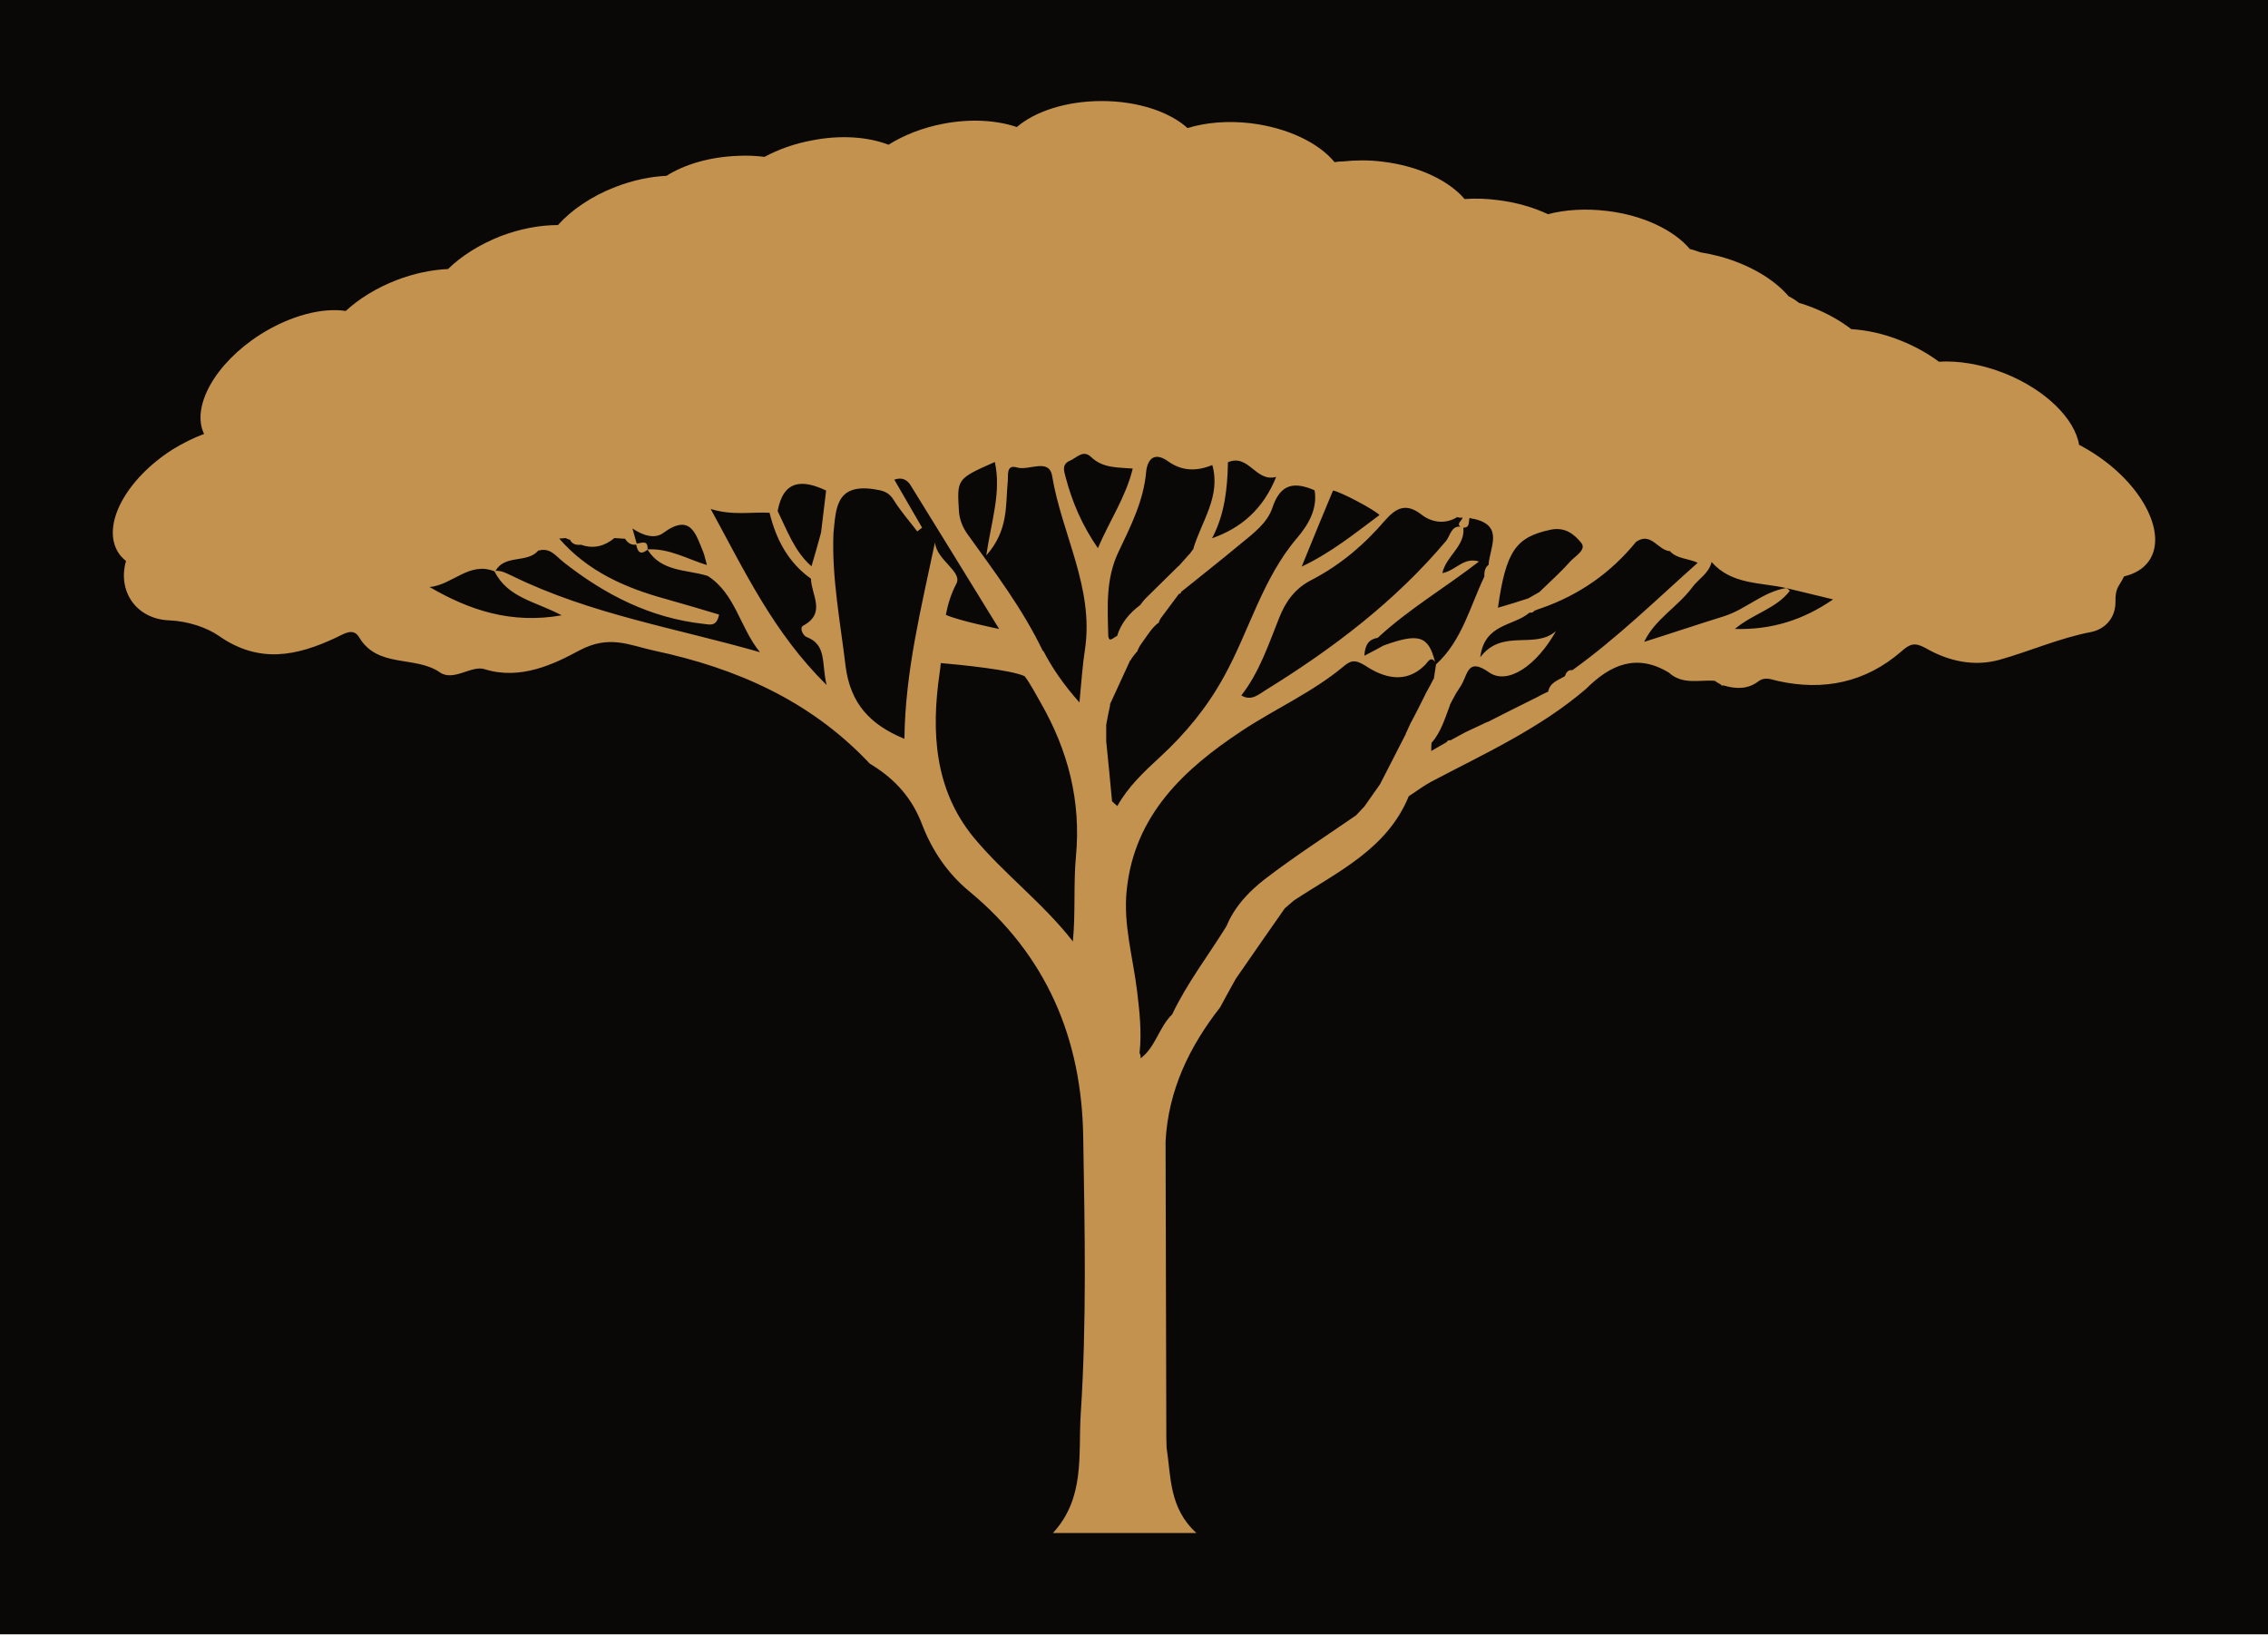
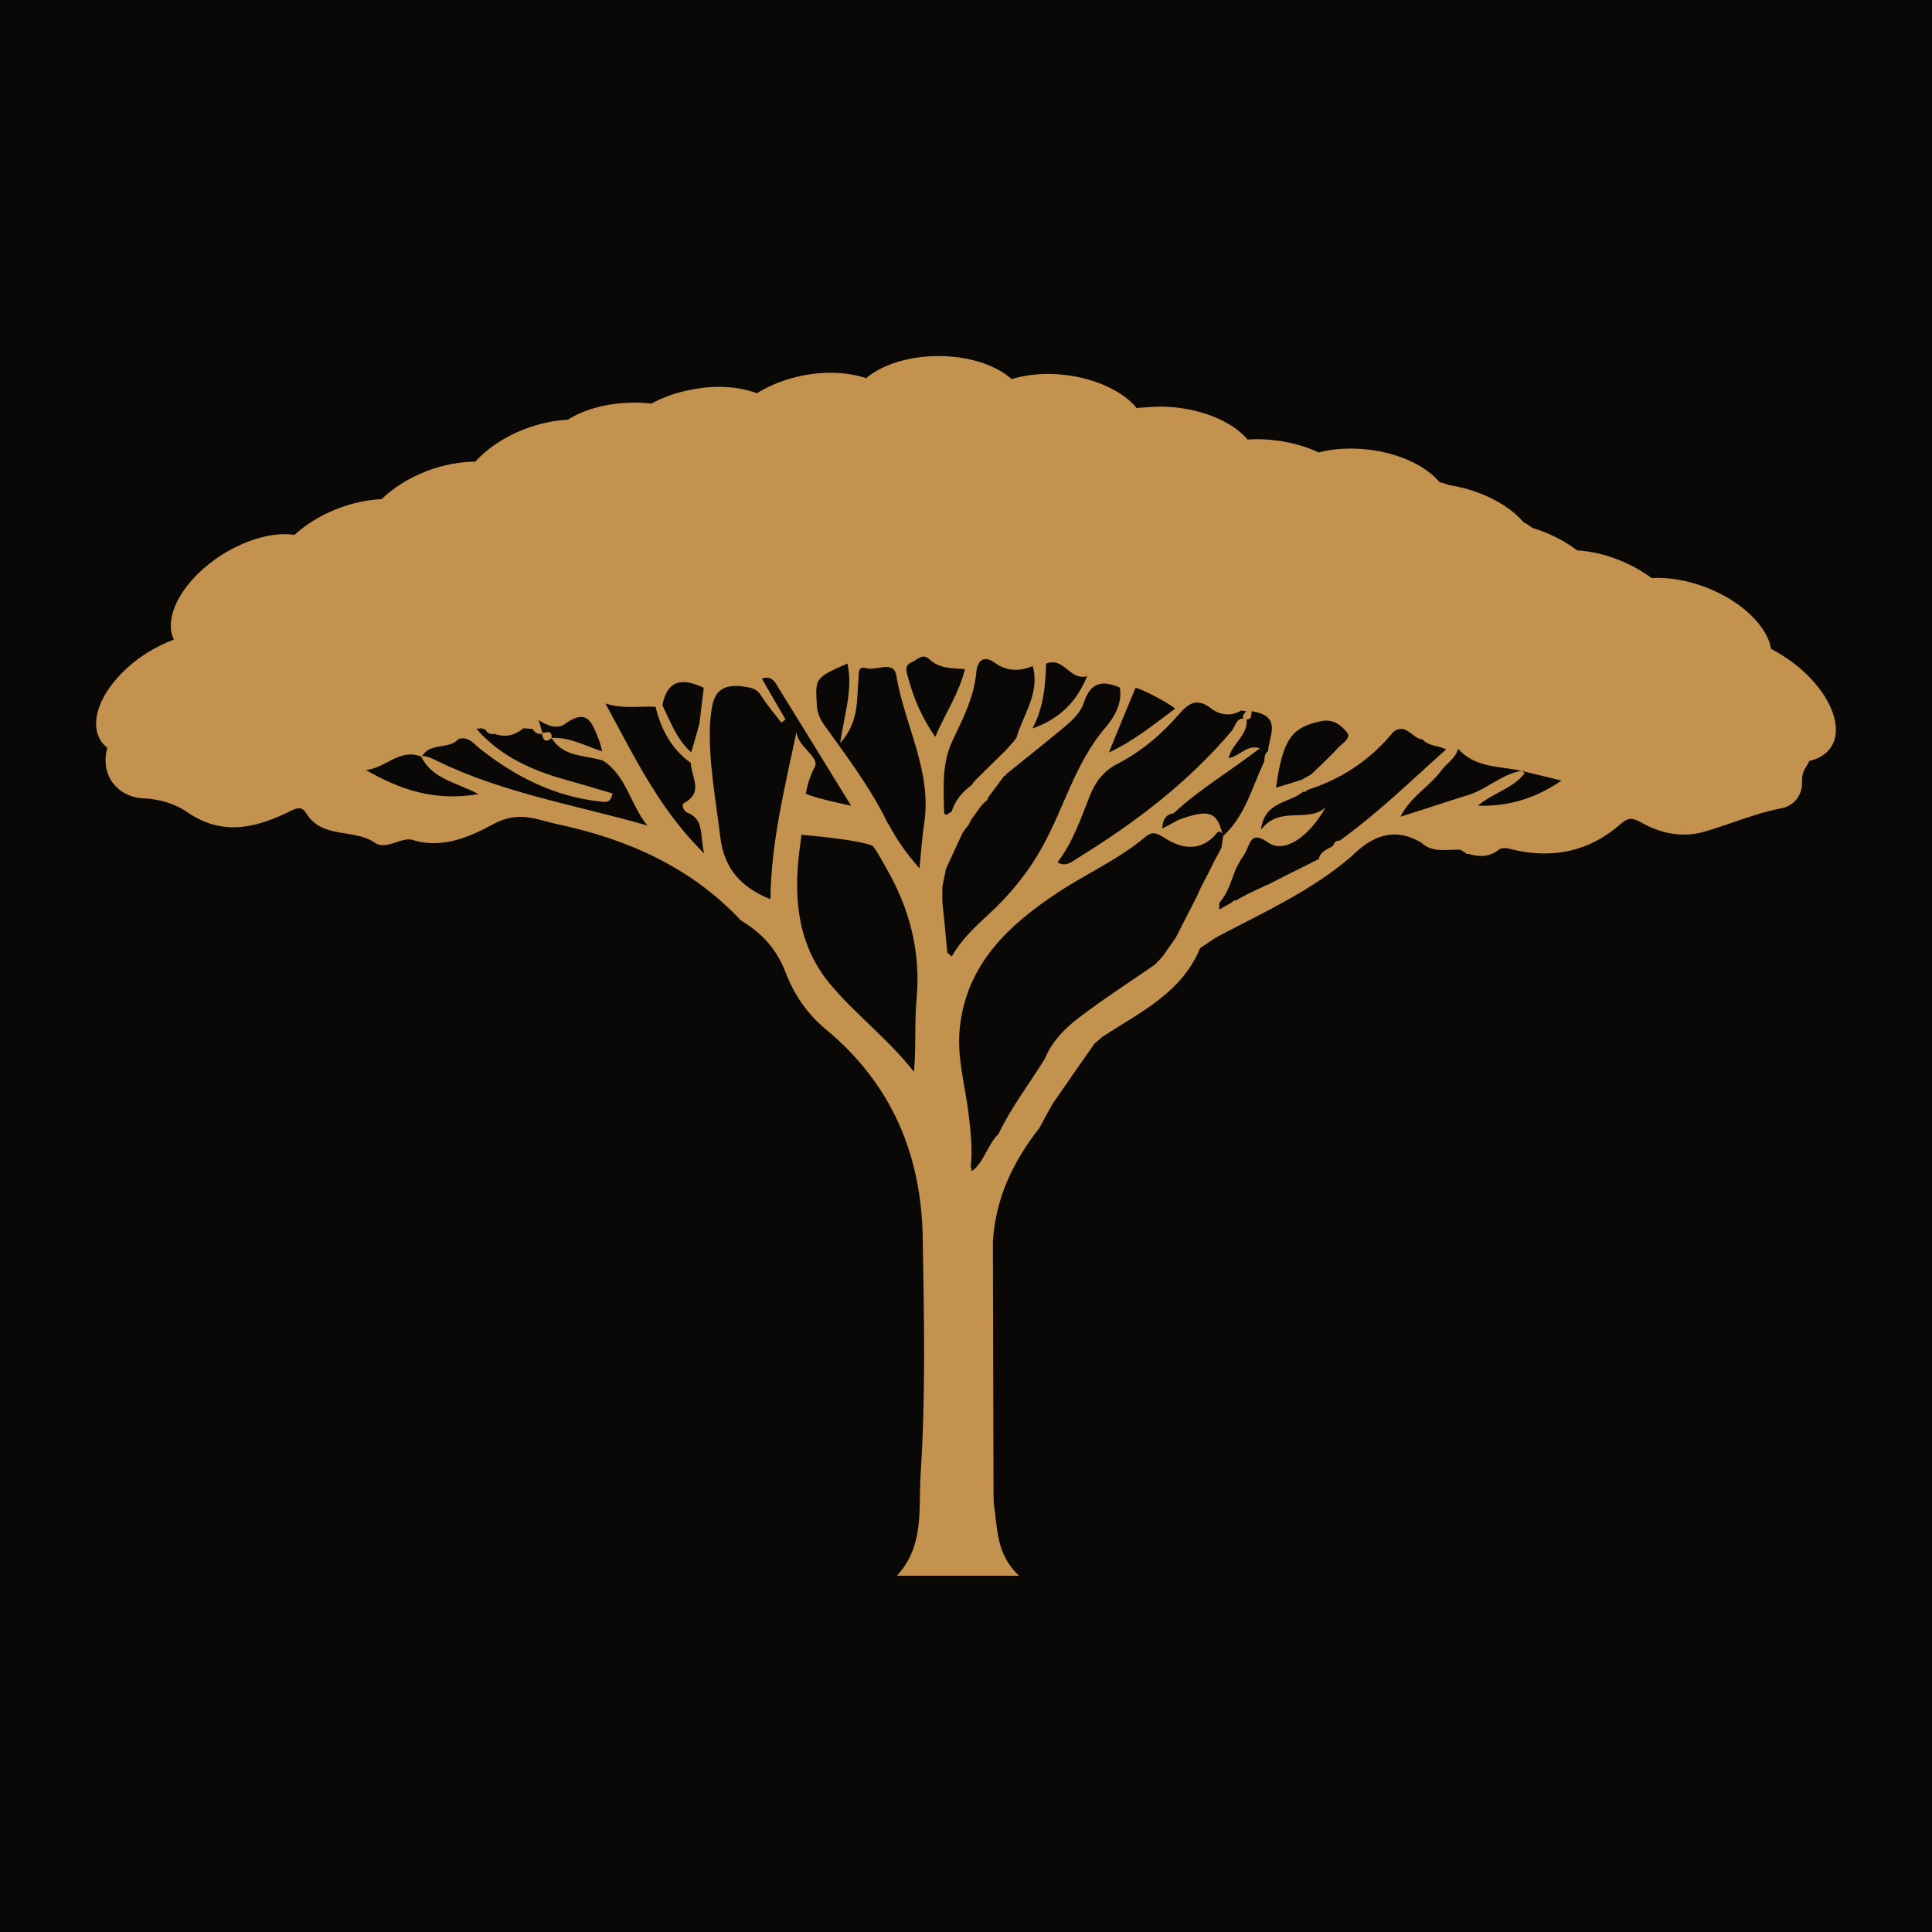
- <svg xmlns="http://www.w3.org/2000/svg" viewBox="538 -40 898 647">
-   <rect x="538" y="-40" width="898" height="647" fill="#0A0806" />
+ <svg xmlns="http://www.w3.org/2000/svg" viewBox="538 -165.5 898 898">
+   <rect x="538" y="-165.5" width="898" height="898" fill="#0A0806" />
  <path fill="#C2924E" d="M 1224.9 209 C 1232 203 1241.2 201 1246.6 194 C 1246.7 193.9 1246.3 193.5 1246.1 193.3 C 1245.8 193.1 1245.5 193 1245.2 192.8 C 1236 194.3 1229.2 201.3 1220.5 204 C 1209.9 207.3 1199.5 210.8 1189 214.1 C 1193.2 205.2 1202.2 200.3 1207.9 192.7 C 1210.4 189.2 1214.6 187.1 1215.7 182.5 C 1223.6 191.5 1235 190.5 1245.2 192.8 C 1251.2 194.2 1257.1 195.7 1263.8 197.3 C 1252 205.4 1239.6 209.4 1224.9 209 M 1160.6 225.3 C 1158.8 225.1 1158.1 226.3 1157.6 227.7 C 1155 229.3 1151.7 230.1 1151 233.8 C 1149.4 234.5 1147.9 235.3 1146.4 236.1 C 1140 239.3 1133.5 242.5 1127.1 245.8 C 1130.3 246.2 1133.6 246.5 1136.8 246.9 C 1133.6 246.5 1130.3 246.2 1127.1 245.8 C 1127.1 245.8 1126.9 245.8 1126.9 245.8 C 1124.2 247.1 1121.4 248.4 1118.6 249.7 C 1118.6 249.7 1118.2 249.9 1118.2 249.9 C 1116.2 251 1114.2 252 1112.3 253.1 C 1111.6 252.9 1111.1 253.2 1110.8 253.8 C 1110.8 254.3 1110.9 254.8 1111 255.2 C 1110.9 254.8 1110.8 254.3 1110.8 253.8 C 1108.8 255 1106.7 256.1 1104.7 257.3 C 1104.7 256.2 1104.7 255.2 1104.8 254.1 C 1108.6 249.8 1110.1 244.4 1112.1 239.2 L 1112.1 239 C 1112.8 237.6 1113.5 236.3 1114.3 234.9 C 1114.3 234.9 1114.3 234.9 1114.3 234.9 C 1114.3 234.9 1114.3 234.8 1114.3 234.8 C 1115.2 233.3 1116.3 231.9 1117.1 230.3 C 1119.3 225.7 1119.8 220.7 1127.6 226.2 C 1134.9 231.3 1146.4 223.6 1154.1 209.8 C 1145.7 217.3 1132.9 208.6 1124.1 220.2 C 1125.7 206.9 1137.2 207.9 1143.4 202.7 C 1143.4 202.7 1143.8 202.5 1143.8 202.5 C 1144.5 202.7 1145.1 202.4 1145.5 201.8 C 1146.4 201.4 1147.3 201.1 1148.2 200.8 C 1147.9 198.7 1147.7 196.5 1147.5 194.4 C 1146 195.2 1144.6 196.1 1143.1 196.9 C 1139.2 198.2 1135.2 199.4 1131.1 200.6 C 1134.3 177.8 1138.4 172.6 1152 169.7 C 1157.9 168.5 1161.4 171.7 1164 174.8 C 1166.4 177.6 1161.7 180.1 1159.7 182.3 C 1155.9 186.6 1151.6 190.4 1147.5 194.4 C 1147.7 196.5 1147.9 198.7 1148.2 200.8 C 1163.2 195.6 1175.8 186.8 1185.8 174.5 C 1191.8 170.4 1194.4 177.9 1199.2 178.2 C 1202 181.3 1206.4 181 1210.2 182.8 C 1193.8 197.4 1178.3 212.6 1160.6 225.3 M 1102.4 234.8 C 1100.6 238.5 1098.7 242.2 1096.8 245.8 C 1096.8 245.8 1096.6 246.1 1096.6 246.1 C 1095.9 247.7 1095.2 249.2 1094.5 250.7 C 1094.5 250.7 1094.5 250.6 1094.6 250.6 C 1091.2 257.2 1087.8 263.8 1084.4 270.5 C 1082.3 273.4 1080.3 276.4 1078.2 279.3 C 1078.2 279.3 1078.2 279.3 1078.2 279.3 C 1077.1 280.5 1076 281.6 1074.9 282.8 C 1074.9 282.8 1074.9 282.8 1074.9 282.8 C 1062.9 291.1 1050.6 299 1039 307.9 C 1032.6 312.8 1026.8 318.9 1023.6 326.7 L 1024.4 327.4 C 1024.4 327.4 1023.6 326.7 1023.6 326.7 C 1016.4 338.3 1008 349.2 1002.1 361.6 C 996.9 366.6 995.6 374.5 989.6 379 C 989.7 378.3 989.6 377.6 989.2 376.9 C 990.1 368.6 989.2 360.4 988.2 352.2 C 986.6 339 982.7 326 984.1 312.5 C 987.1 282.6 1007 264.3 1029.9 249.2 C 1043.1 240.5 1057.8 234 1070 223.8 C 1072.8 221.5 1074.4 220.9 1078.7 223.6 C 1085.5 228.1 1094.4 231.1 1102.2 223.3 C 1103.1 222.5 1104.5 219.4 1106.2 222.1 C 1103.6 211.6 1099.7 210.5 1085.7 215.6 C 1083.6 216.8 1081.5 217.9 1078.2 219.6 C 1078.5 215 1080.1 213.1 1083.5 212.5 C 1095.8 201.1 1110.3 192.6 1123.6 182.3 C 1117.5 180.4 1114.6 185.8 1109.1 186.9 C 1110.5 180.1 1118.2 176.3 1117.4 168.9 C 1120.2 168.9 1119.3 166.5 1119.9 165 C 1120.4 165.2 1120.9 165.4 1121.5 165.4 C 1133.7 168.1 1127.8 176.8 1127.4 183.6 C 1128.8 185.2 1128.9 186.4 1128.1 187.2 C 1128.9 186.4 1128.8 185.2 1127.4 183.6 C 1125.8 184.8 1125.7 186.5 1125.7 188.3 C 1120 200.2 1116.9 213.6 1106.6 223 C 1106.3 225 1106 226.9 1105.7 228.8 C 1106.9 228.5 1108 228.5 1109 228.6 C 1108 228.5 1106.9 228.5 1105.7 228.8 C 1105.7 228.8 1105.6 228.8 1105.6 228.8 C 1104.7 230.6 1103.7 232.4 1102.7 234.2 C 1102.7 234.2 1102.4 234.8 1102.4 234.8 M 1001 385.6 C 1001.3 382.8 1001.2 380 1000.2 377.1 C 998.7 377.5 997.5 378.2 996.6 379.1 C 997.5 378.2 998.7 377.5 1000.2 377.1 C 1001.2 380 1001.3 382.8 1001 385.6 M 978.3 277.2 C 977.6 269.3 976.8 261.4 976 253.5 C 976 251.3 976 249.1 976 246.9 C 976.5 244.2 977 241.6 977.6 238.9 C 977.5 238.9 977.5 239 977.4 239 C 980.1 233.1 982.8 227.3 985.5 221.4 C 985.6 221.4 985.7 221.4 985.7 221.4 C 985.9 220.9 986.1 220.6 986.1 220.6 C 986.1 220.5 987.8 218.4 987.8 218.4 C 987.9 218.3 988 218.2 988.1 218.1 C 988.1 218 988.2 218 988.3 217.9 C 988.5 217.3 988.7 216.8 989 216.3 C 989.6 215.1 990.5 214.1 991.2 213 C 992.9 210.6 994.5 208.1 996.9 206.4 C 996.9 206 997.1 205.6 997.5 204.9 C 999.9 201.6 1002.4 198.4 1004.8 195.1 C 1005.3 195.1 1005.6 194.9 1005.6 194.4 C 1005.6 194.4 1005.7 194.3 1005.7 194.3 C 1013.5 188 1021.4 181.8 1029.1 175.4 C 1034.1 171.3 1039.8 167.1 1041.8 161 C 1045 151.3 1050.6 150.7 1058.5 154.1 C 1060.7 153.9 1063 153.7 1065.2 153.6 C 1067.8 150.6 1070.6 149.4 1073.5 149.3 C 1070.6 149.4 1067.8 150.6 1065.2 153.6 C 1063 153.7 1060.7 153.9 1058.5 154.1 C 1059.8 161.5 1055.8 168 1051.8 172.7 C 1037.8 189 1032.7 209.7 1022.6 227.9 C 1015.9 240.1 1007.4 250.4 997.3 259.7 C 990.9 265.6 984.7 271.4 980.4 279.1 C 979.7 278.5 979 277.9 978.3 277.2 M 959.9 148.8 C 959.3 146.5 958.3 143.8 961.6 142.4 C 964.3 141.3 966.8 137.8 970.1 141 C 974.7 145.4 980.6 145 986.5 145.5 C 983.8 156.7 977.5 165.8 972.7 177 C 966.4 167.9 962.5 158.7 959.9 148.8 M 967.6 217 C 966.6 223.4 966.2 229.9 965.4 238.1 C 959.1 231 954.7 224.6 951.1 217.7 L 950.9 217.7 C 942.9 201 931.8 186.4 921.1 171.5 C 919.2 168.8 918 166 917.7 162.6 C 916.9 149.6 916.7 149.6 931.9 142.9 C 934.5 154.8 930.6 165.9 928.5 179.9 C 937.4 169.9 936.1 160 937 150.8 C 937.3 148.2 936.2 143.7 940.8 145.1 C 945.5 146.4 953.4 141.2 954.6 148.5 C 958.4 171.4 971.2 192.7 967.6 217 M 964 299.2 C 963 310.1 963.9 321.2 962.8 332.7 C 950.9 317.4 935.5 306 923.5 291.5 C 907.9 272.5 906.7 249.5 910 226.7 C 910.2 225.3 910.4 223.9 910.5 222.5 C 918.6 223.2 938.5 225.2 943.7 227.7 C 946 230.7 947.9 234.5 950 238.1 C 960.9 257.1 966.1 277.1 964 299.2 M 896.1 252.5 C 882.3 246.8 874.7 238.4 872.8 223.7 C 870.7 206.1 867.3 188.8 868 171.1 C 869 161.6 868.8 151.6 883.6 153.6 C 887.5 154.2 889.8 154.6 891.9 158 C 894.6 162.4 898.1 166.3 901.2 170.4 C 901.8 169.9 902.4 169.4 903.1 168.9 C 899.4 162.6 895.8 156.2 892.1 149.9 C 888.1 148.9 884.3 149 880.5 149.7 C 884.3 149 888.1 148.9 892.1 149.9 C 894.9 148.9 897.1 149.7 898.6 152.2 C 910.3 171.1 921.9 190 933.6 209 C 933.6 209 917.4 205.7 912.5 203.4 C 913.3 199.2 914.6 195 916.7 191 C 919.1 186.2 908.8 181.8 908.2 174.7 C 902.8 200.5 896.4 225.8 896.1 252.5 M 819.4 161.5 C 828.2 164.2 835.4 162.6 842.7 163 C 845.3 173.6 850.1 182.7 859.1 189.1 C 859.2 195.5 865.3 202.7 856 207.7 C 854.4 208.6 856 211.7 857.4 212.2 C 865.5 215.3 863.2 222.7 865.3 231.2 C 844.3 210.5 833 186.4 819.4 161.5 M 740.8 188 C 738.6 187 736.6 185.8 734.2 186 C 737.9 179.4 746.7 183.1 751.1 178 C 755.9 176.6 758.1 180.2 761.2 182.6 C 777.6 195.5 795.6 204.7 816.7 207 C 819.2 207.3 821.8 208.1 822.7 203.3 C 815.7 201.2 808.6 199.1 801.5 197.1 C 785.4 192.7 770.6 186.1 759.4 173.2 C 760.2 173.2 761 173.1 761.9 173 C 762.5 173.3 763.1 173.5 763.7 173.7 C 764.6 175.6 766.3 175.8 768.2 175.7 C 769.7 174.7 771.2 173.6 772.8 172.9 C 771.2 173.6 769.7 174.7 768.2 175.7 C 773.1 177.4 777.4 176.2 781.3 173 C 782.7 173.1 784.1 173.2 785.5 173.3 C 785.7 172.2 785.9 171.3 786.5 170.5 C 785.9 171.3 785.7 172.2 785.5 173.3 C 786.5 174.9 787.9 175.9 789.9 175.6 C 790.4 178.1 791.3 180.1 794.4 177.6 C 799.9 186.5 809.9 185.4 818.2 188 C 829.2 195 830.9 208.4 838.9 218.2 C 805.8 208.7 771.8 203.2 740.8 188 M 708.1 192.4 C 717.1 191.6 723.9 182.1 733.8 186.2 C 739 196.7 750.1 198.1 760.4 203.6 C 740.4 207.1 723.9 201.6 708.1 192.4 M 800.6 171 C 811.5 163 813.5 171.4 816.5 178.7 C 817.1 180.3 817.4 182 817.9 183.7 C 810.1 181.3 802.9 177 794.4 177.5 C 794.6 173.6 792.1 175 790.1 175.2 C 789.5 173.2 789 171.2 788.4 169.2 C 792.2 171.8 797.1 173.6 800.6 171 M 865.1 154.2 C 864.4 159.7 863.8 165.3 863.1 170.8 C 861.9 175.3 860.6 179.8 859.3 184.2 C 852.6 178.3 849.7 170.1 845.9 162.3 C 848.2 150 855.6 149.7 865.1 154.2 M 1000.6 142.7 C 1006.1 146.6 1011.9 146.6 1018 144.1 C 1020.1 143.7 1022.1 143.4 1024.2 143 C 1032.5 139.5 1035.1 151 1043.3 148.8 C 1038.1 161.6 1029.5 169 1017.9 173.1 C 1022.9 163.7 1024 153.4 1024.2 143 C 1022.1 143.4 1020.1 143.7 1018 144.1 C 1021.5 156.5 1013.7 166.4 1010.5 177.2 C 1010.5 177.2 1010.5 177.2 1010.6 177.2 C 1010 178 1009.4 178.8 1008.8 179.6 C 1008.7 180 1008.6 180.4 1008.4 180.8 C 1008.6 180.4 1008.7 180 1008.8 179.6 C 1008.8 179.6 1008.8 179.5 1008.8 179.5 C 1007.4 181.1 1006 182.6 1004.7 184.1 L 1004.6 184.1 C 1004.8 185.8 1005 187.5 1005.2 189.2 C 1005 187.5 1004.8 185.8 1004.6 184.1 C 1000.2 188.4 995.9 192.7 991.5 197 C 990.8 197.8 990.1 198.6 989.5 199.5 C 985.2 202.7 981.9 206.6 980.3 211.8 C 979.1 212.1 976.9 215 976.8 211.3 C 976.5 200.1 975.8 189 980.9 178.4 C 985.7 168.3 990.8 158.3 991.8 146.9 C 992.3 141.7 995.1 138.7 1000.6 142.7 M 1084.2 163.9 C 1084.5 164.2 1084.8 164.4 1085.1 164.7 C 1084.8 164.4 1084.5 164.2 1084.2 163.9 C 1074.5 171.1 1065.1 178.8 1053.4 184.3 C 1057.7 173.7 1061.7 164 1065.8 154.2 C 1068.7 154.6 1082.4 161.9 1084.2 163.9 M 1086.5 165.9 C 1090.7 161.2 1094.6 158.9 1100.8 163.7 C 1104.6 166.7 1110 167.8 1115 164.7 C 1115.7 165 1116.4 165 1117.1 164.9 C 1116.9 166.1 1114.5 167.4 1116.3 168.5 C 1112.6 168.1 1112.2 172.1 1110.6 174.1 C 1090.4 198.1 1065.8 216.7 1039.3 233.1 C 1036.6 234.7 1033.5 237.8 1029.5 235.3 C 1036.6 226.2 1040.2 215.3 1044.4 204.8 C 1047 198.1 1050.8 192.9 1057.3 189.6 C 1068.7 183.7 1078.2 175.6 1086.5 165.9 M 1368.7 140.6 C 1366.2 138.9 1363.7 137.4 1361.2 136.1 C 1359.5 125.8 1348 114.3 1331.7 107.8 C 1322.6 104.2 1313.4 102.7 1305.7 103.2 C 1301.4 100 1296.3 97.1 1290.5 94.8 C 1283.8 92.1 1277.2 90.7 1271 90.3 C 1266.7 87 1261.6 84.1 1255.8 81.8 C 1254 81.1 1252.1 80.4 1250.3 79.9 C 1249 78.9 1247.7 78 1246.2 77.3 C 1240.4 70.5 1230.5 64.6 1218.5 61.4 C 1216.1 60.8 1213.7 60.3 1211.3 59.9 C 1209.9 59.4 1208.5 58.9 1207.1 58.6 C 1200.9 51.2 1188.7 45.2 1174.2 43.5 C 1165.8 42.5 1157.7 43 1150.9 44.8 C 1145.2 42.1 1138.4 40.1 1130.9 39.2 C 1126.4 38.6 1122.1 38.5 1117.9 38.8 C 1111.7 31.5 1099.7 25.7 1085.4 24 C 1079.9 23.3 1074.7 23.4 1069.8 23.9 C 1068.7 23.9 1067.5 24 1066.4 24.2 C 1060.3 16.7 1048 10.6 1033.3 8.8 C 1024.1 7.7 1015.3 8.5 1008.2 10.7 C 1001.1 4.3 988.6 -0 974.2 -0 C 960.2 -0 947.8 4.1 940.6 10.3 C 932.7 7.6 922.3 6.9 911.4 9 C 903.1 10.6 895.7 13.6 889.8 17.3 C 881.8 14.2 870.9 13.3 859.4 15.6 C 852.4 16.9 846.1 19.2 840.7 22.1 C 837.4 21.7 833.9 21.5 830.2 21.7 C 819 22.1 809 25.1 801.9 29.6 C 795.6 29.9 788.7 31.3 781.7 34 C 772.1 37.7 764.2 43.2 758.9 49.1 C 751.9 49.1 744.1 50.5 736.2 53.5 C 727.8 56.8 720.6 61.4 715.4 66.5 C 709 66.8 702 68.2 695 70.9 C 687 74 680.1 78.3 674.9 83.1 C 665.6 81.7 653 84.9 641.1 92.4 C 623.2 103.8 613.6 121 618.8 131.8 C 614.7 133.3 610.5 135.4 606.4 137.9 C 587.7 149.8 578.1 168 584.8 178.7 C 585.6 180 586.7 181.1 587.9 182.1 C 584.5 193.8 591.7 205.1 605.1 205.6 C 612.5 205.9 620 208.5 624.6 211.7 C 640.6 222.9 655.5 219.7 670.9 212.5 C 674.2 211 677.8 208.3 680.2 212.3 C 687.6 224.7 702.4 219.4 712.2 226.2 C 717.5 229.9 724.7 223.3 729.8 224.9 C 744 229.4 757.4 222.9 767.4 217.5 C 779.3 211.2 787 215.4 797.1 217.6 C 829.5 224.5 858.6 237.3 881.8 261.7 C 882.2 262.3 882.9 262.6 883.5 263 C 892.6 268.7 899.2 276.1 903.1 286.4 C 907 296.6 913.2 305.8 921.7 312.8 C 952.4 338.2 966.4 371.2 966.9 410.5 C 967.5 447 968.3 483.4 965.9 519.9 C 964.9 536.1 967.7 553 954.9 566.9 L 1011.7 566.9 C 1000.8 556.9 1001.7 544.6 999.9 533.1 C 999.9 531.7 999.8 530.2 999.8 528.8 C 999.2 529.5 998.9 530.3 998.9 531 C 998.9 530.3 999.2 529.5 999.8 528.8 C 999.7 489.8 999.6 450.8 999.5 411.8 C 999 411.5 998.6 411.2 998.3 410.9 C 998.6 411.2 999 411.5 999.5 411.8 C 1000.6 391.6 1008.9 374.4 1021.1 358.8 C 1023.1 355 1025.2 351.3 1027.3 347.5 C 1033.7 338.2 1040.2 328.9 1046.7 319.6 C 1046.7 319.6 1046.7 319.6 1046.7 319.6 C 1047.9 318.6 1049.1 317.5 1050.3 316.5 C 1067.6 305.1 1087.2 296.2 1095.8 275.2 C 1098.8 273.3 1101.6 271.1 1104.8 269.4 C 1125.9 258.3 1147.7 248.4 1166 232.7 C 1175.5 223.2 1186 218.5 1198.8 226.3 C 1198.8 226.3 1198.8 226.3 1198.8 226.3 C 1204.2 231.2 1210.8 229.1 1216.9 229.5 C 1217.6 230 1218.3 230.4 1219 230.8 C 1219 230.8 1219.1 230.8 1219.1 230.8 C 1219.1 230.8 1219.7 231.4 1219.7 231.4 L 1220.6 231.4 C 1225.3 232.8 1229.9 232.9 1234 229.9 C 1236.8 227.7 1239.2 229 1242 229.6 C 1260 233.6 1276.6 230.2 1290.7 218 C 1294.3 214.8 1296.1 214.2 1300.5 216.6 C 1309.5 221.8 1319.7 224 1329.7 221.2 C 1341.8 217.8 1353.4 212.6 1366 210.2 C 1371.3 209.1 1375.5 204.9 1375.6 198.6 C 1375.6 196 1375.6 193.8 1377.2 191.4 C 1377.9 190.3 1378.5 189.2 1379 188.2 C 1383.2 187.2 1386.7 185.2 1388.9 182 C 1396 171.7 1387 153.1 1368.7 140.6" />
</svg>
